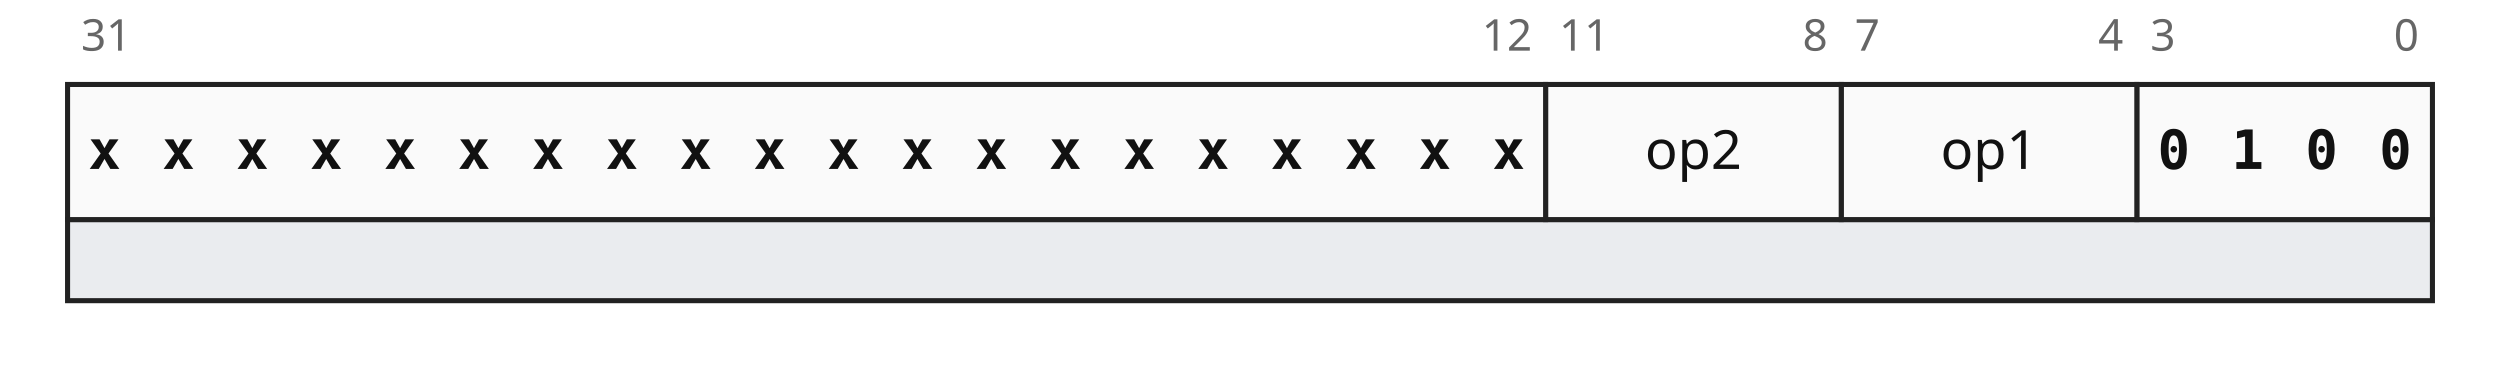
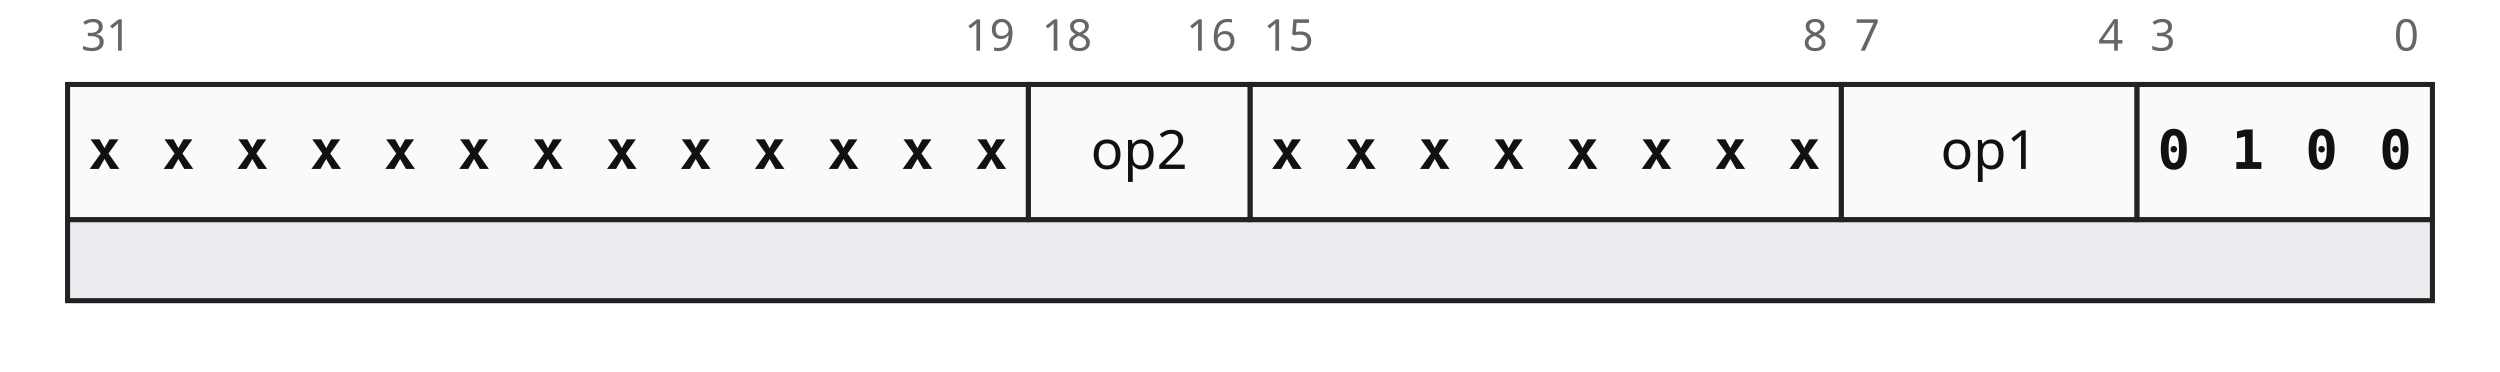
<svg xmlns="http://www.w3.org/2000/svg" width="100%" height="110" viewBox="-20 0 740 110">
  <style>
      /* Light Mode Styles */
      .bit-idx { font-family: sans-serif; font-size: 13px; fill: #666; }
      .content-fixed { font-family: monospace; font-size: 16px; font-weight: bold; text-anchor: middle; fill: #111; }
      .content-var { font-family: sans-serif; font-size: 16px; text-anchor: middle; fill: #111; }
      .field-type { font-family: monospace; font-size: 13px; text-anchor: middle; fill: #555; }
      
      .box-line { stroke: #222; stroke-width: 1.5; fill: #fafafa; }
      /* Second row background (slightly shaded) */
      .box-type { stroke: #222; stroke-width: 1.5; fill: #eaecef; } 
      
      /* Dark Mode Overrides */
      @media (prefers-color-scheme: dark) {
        .bit-idx { fill: #a0a0a0; }
        .content-fixed { fill: #e0e0e0; }
        .content-var { fill: #e0e0e0; }
        .field-type { fill: #a0a0a0; }
        
        .box-line { stroke: #a0a0a0; fill: #1e1e1e; }
        .box-type { stroke: #a0a0a0; fill: #2d3136; }
      }
    </style>
  <rect x="0" y="65" width="700" height="24" class="box-type" />
  <rect x="612.5" y="25" width="87.5" height="40" class="box-line" />
  <text x="616.5" y="15" text-anchor="start" class="bit-idx">3</text>
  <text x="696" y="15" text-anchor="end" class="bit-idx">0</text>
  <text x="623.438" y="50" class="content-fixed">0</text>
  <text x="645.312" y="50" class="content-fixed">1</text>
  <text x="667.188" y="50" class="content-fixed">0</text>
  <text x="689.062" y="50" class="content-fixed">0</text>
  <rect x="525" y="25" width="87.5" height="40" class="box-line" />
  <text x="529" y="15" text-anchor="start" class="bit-idx">7</text>
  <text x="608.5" y="15" text-anchor="end" class="bit-idx">4</text>
  <text x="568.75" y="50" class="content-var">op1</text>
-   <rect x="437.5" y="25" width="87.5" height="40" class="box-line" />
-   <text x="441.5" y="15" text-anchor="start" class="bit-idx">11</text>
+   <rect x="350" y="25" width="175" height="40" class="box-line" />
+   <text x="354" y="15" text-anchor="start" class="bit-idx">15</text>
  <text x="521" y="15" text-anchor="end" class="bit-idx">8</text>
-   <text x="481.25" y="50" class="content-var">op2</text>
-   <rect x="0" y="25" width="437.5" height="40" class="box-line" />
+   <text x="360.938" y="50" class="content-fixed">x</text>
+   <text x="382.812" y="50" class="content-fixed">x</text>
+   <text x="404.688" y="50" class="content-fixed">x</text>
+   <text x="426.562" y="50" class="content-fixed">x</text>
+   <text x="448.438" y="50" class="content-fixed">x</text>
+   <text x="470.312" y="50" class="content-fixed">x</text>
+   <text x="492.188" y="50" class="content-fixed">x</text>
+   <text x="514.062" y="50" class="content-fixed">x</text>
+   <rect x="284.375" y="25" width="65.625" height="40" class="box-line" />
+   <text x="288.375" y="15" text-anchor="start" class="bit-idx">18</text>
+   <text x="346" y="15" text-anchor="end" class="bit-idx">16</text>
+   <text x="317.188" y="50" class="content-var">op2</text>
+   <rect x="0" y="25" width="284.375" height="40" class="box-line" />
  <text x="4" y="15" text-anchor="start" class="bit-idx">31</text>
-   <text x="433.5" y="15" text-anchor="end" class="bit-idx">12</text>
+   <text x="280.375" y="15" text-anchor="end" class="bit-idx">19</text>
  <text x="10.938" y="50" class="content-fixed">x</text>
  <text x="32.812" y="50" class="content-fixed">x</text>
  <text x="54.688" y="50" class="content-fixed">x</text>
  <text x="76.562" y="50" class="content-fixed">x</text>
  <text x="98.438" y="50" class="content-fixed">x</text>
  <text x="120.312" y="50" class="content-fixed">x</text>
  <text x="142.188" y="50" class="content-fixed">x</text>
  <text x="164.062" y="50" class="content-fixed">x</text>
  <text x="185.938" y="50" class="content-fixed">x</text>
  <text x="207.812" y="50" class="content-fixed">x</text>
  <text x="229.688" y="50" class="content-fixed">x</text>
  <text x="251.562" y="50" class="content-fixed">x</text>
  <text x="273.438" y="50" class="content-fixed">x</text>
-   <text x="295.312" y="50" class="content-fixed">x</text>
-   <text x="317.188" y="50" class="content-fixed">x</text>
-   <text x="339.062" y="50" class="content-fixed">x</text>
-   <text x="360.938" y="50" class="content-fixed">x</text>
-   <text x="382.812" y="50" class="content-fixed">x</text>
-   <text x="404.688" y="50" class="content-fixed">x</text>
-   <text x="426.562" y="50" class="content-fixed">x</text>
</svg>
